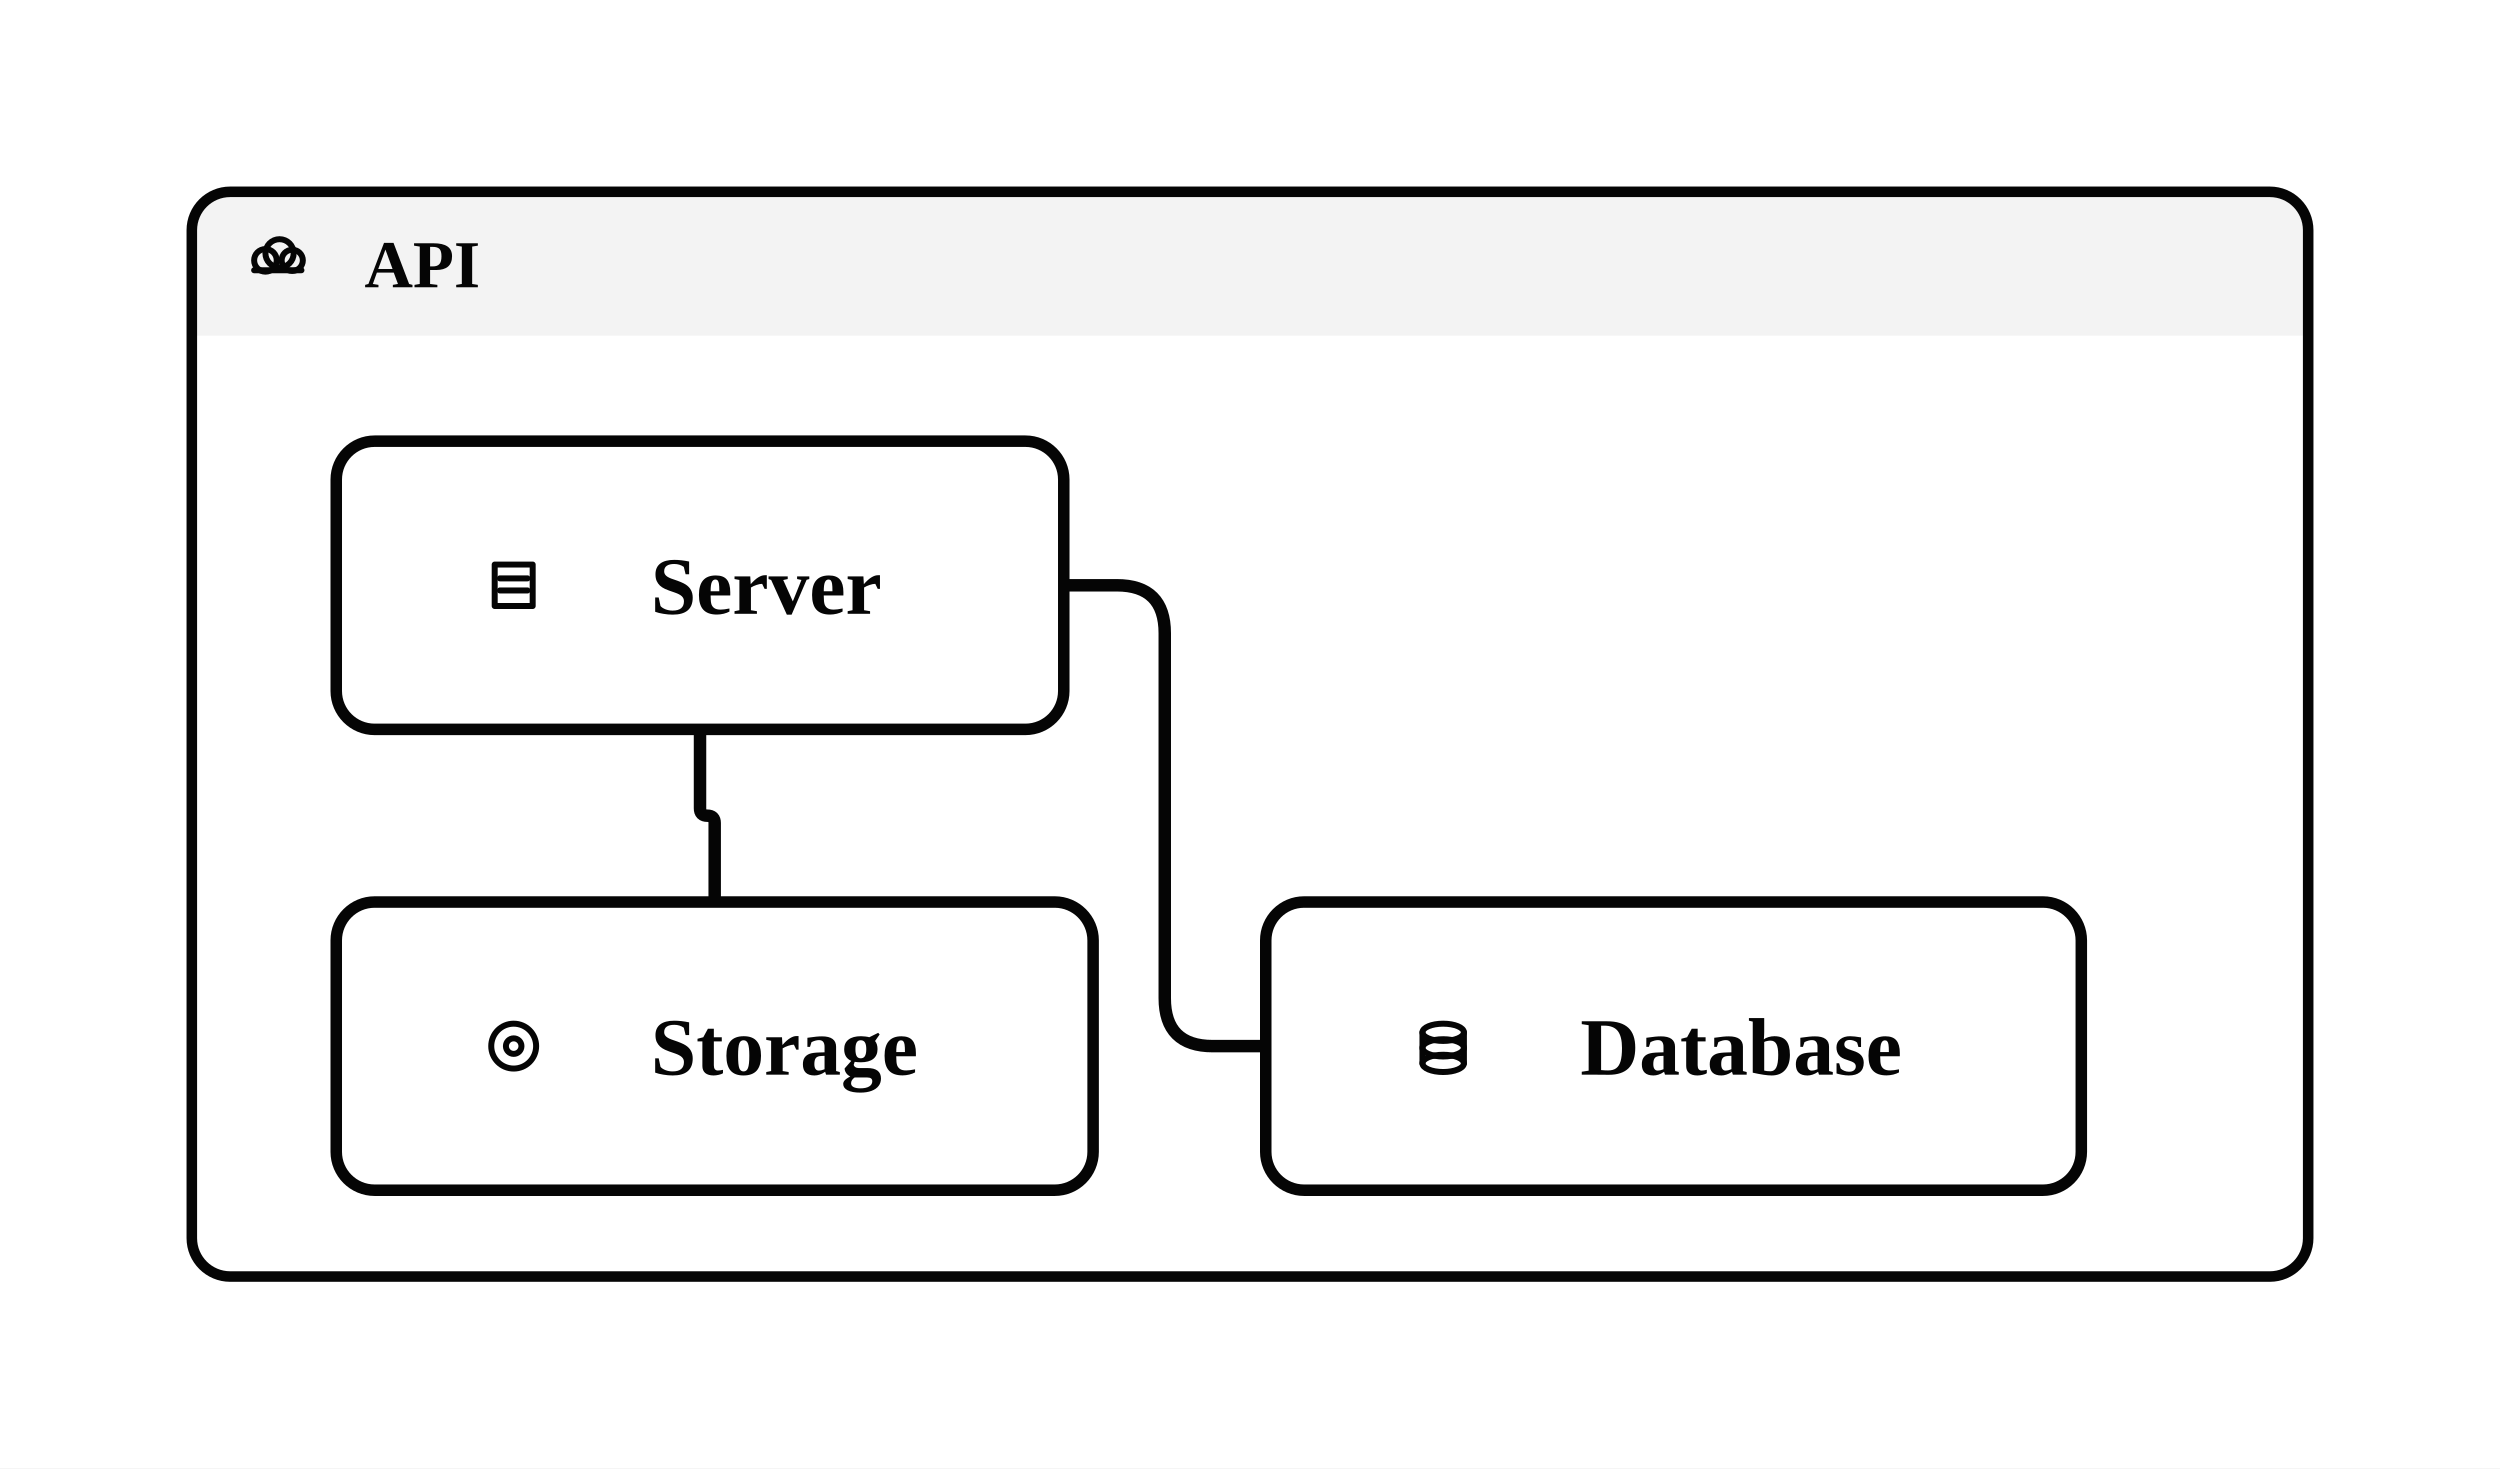
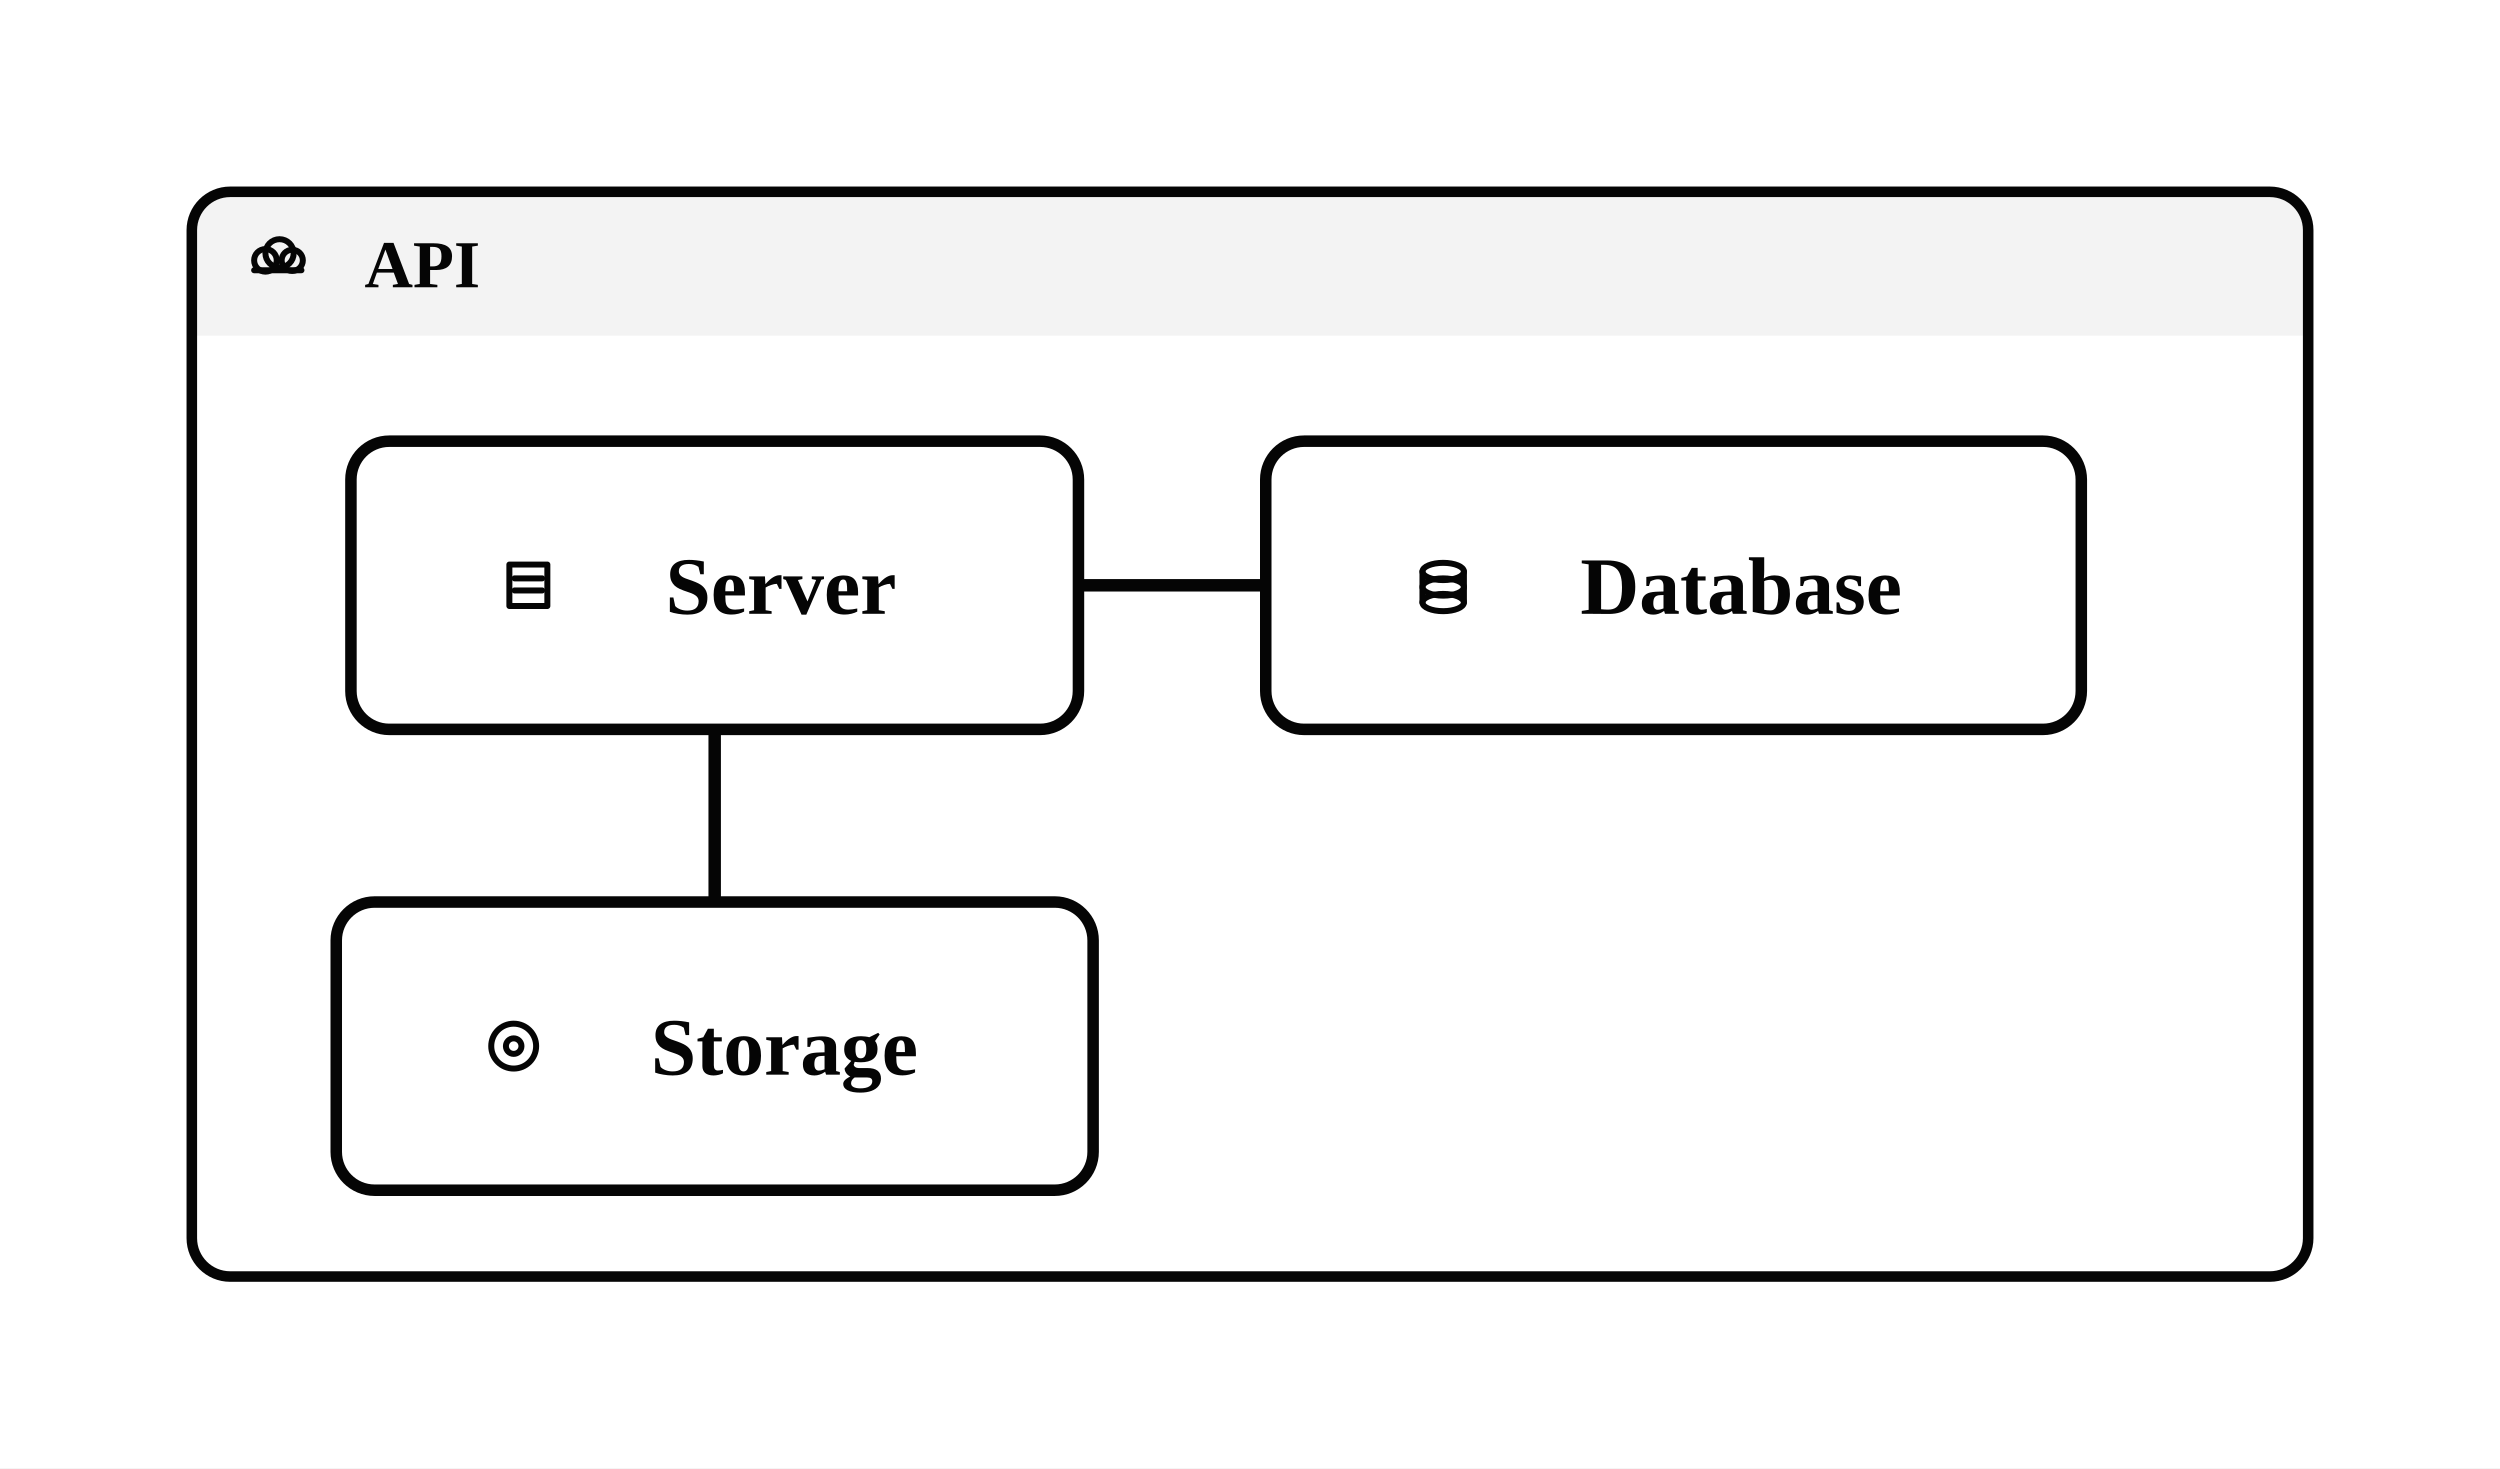
- <svg xmlns="http://www.w3.org/2000/svg" width="521.33" height="306.2" viewBox="0 0 521.33 306.2" style="--bg:#ffffff;--fg:#050505;--line:#111111;--accent:#005fcc;--muted:#333333;--surface:#ffffff;--border:#050505;--font:Inter;background:#ffffff;--arch-group-fill:#ffffff;--arch-group-stroke:#050505;--arch-group-label:#050505;--arch-service-fill:#ffffff;--arch-service-stroke:#050505;--arch-service-label:#050505;--arch-edge-stroke:#050505;--arch-edge-label:#050505" class="am-1a7jfjb1qypd92">
+ <svg xmlns="http://www.w3.org/2000/svg" width="521.33" height="306.2" viewBox="0 0 521.33 306.2" style="--bg:#ffffff;--fg:#050505;--line:#111111;--accent:#005fcc;--muted:#333333;--surface:#ffffff;--border:#050505;--font:Inter;background:#ffffff;--arch-group-fill:#ffffff;--arch-group-stroke:#050505;--arch-group-label:#050505;--arch-service-fill:#ffffff;--arch-service-stroke:#050505;--arch-service-label:#050505;--arch-edge-stroke:#050505;--arch-edge-label:#050505" class="am-1311hqy1c134um">
  <style>
-   svg.am-1a7jfjb1qypd92 { font-family: var(--font, 'Inter'), system-ui, sans-serif; }
-   svg.am-1a7jfjb1qypd92 {
+   svg.am-1311hqy1c134um { font-family: var(--font, 'Inter'), system-ui, sans-serif; }
+   svg.am-1311hqy1c134um {
    /* Derived from --bg and --fg (overridable via --line, --accent, etc.) */
    --_text:          #050505;
    --_text-sec:      #333333;
    --_text-muted:    #333333;
    --_text-faint:    #787878;
    --_line:          #111111;
    --_arrow:         #005fcc;
    --_node-fill:     #ffffff;
    --_node-stroke:   #050505;
    --_group-fill:    #ffffff;
    --_group-hdr:     #f3f3f3;
    --_inner-stroke:  #e1e1e1;
    --_key-badge:     #e6e6e6;
  }
</style>
  <rect width="521.33" height="306.2" fill="#ffffff" data-backdrop="page" />
  <defs>
    <marker id="architecture-arrow-end" markerWidth="8" markerHeight="5" refX="8" refY="2.5" orient="auto">
      <polygon points="0 0, 8 2.5, 0 5" fill="#050505" stroke="#050505" stroke-width="0.75" stroke-linejoin="round" />
    </marker>
    <marker id="architecture-arrow-start" markerWidth="8" markerHeight="5" refX="0" refY="2.5" orient="auto">
      <polygon points="8 0, 0 2.5, 8 5" fill="#050505" stroke="#050505" stroke-width="0.75" stroke-linejoin="round" />
    </marker>
  </defs>
  <g class="architecture-group" data-id="api" data-label="API" data-role="group">
    <rect class="architecture-group-frame" x="40" y="40" width="441.33" height="226.2" rx="8" ry="8" fill="#ffffff" stroke="none" data-id="group-frame:api" data-role="group" />
    <path class="architecture-group-band" d="M48,40 H473.33 A8,8 0 0 1 481.33,48 V70 H40 V48 A8,8 0 0 1 48,40 Z" fill="#f3f3f3" stroke="none" />
    <rect class="architecture-group-outline" x="40" y="40" width="441.33" height="226.2" rx="8" ry="8" fill="none" stroke="#050505" stroke-width="2.2" data-id="group-outline:api" data-role="group" />
    <g class="architecture-icon" data-icon="cloud">
      <circle class="architecture-icon-mark" cx="55.35" cy="54.294" r="2.355" fill="none" stroke="#050505" stroke-width="1.25" stroke-linecap="round" stroke-linejoin="round" />
      <circle class="architecture-icon-mark" cx="58.294" cy="52.822" r="2.944" fill="none" stroke="#050505" stroke-width="1.25" stroke-linecap="round" stroke-linejoin="round" />
      <circle class="architecture-icon-mark" cx="60.944" cy="54.294" r="2.208" fill="none" stroke="#050505" stroke-width="1.25" stroke-linecap="round" stroke-linejoin="round" />
      <path class="architecture-icon-mark" d="M 52.995 56.355 H 62.858" fill="none" stroke="#050505" stroke-width="1.25" stroke-linecap="round" stroke-linejoin="round" />
    </g>
    <text x="76" y="55" class="architecture-group-label" text-anchor="start" font-size="14" font-weight="700" fill="#050505" data-prepared-text="true" dy="4.9" textLength="25.62" lengthAdjust="spacingAndGlyphs" data-font-metrics="deterministic-fit">API</text>
  </g>
-   <path class="architecture-edge" data-from-side="L" data-to-side="R" data-from-boundary="item" data-to-boundary="item" d="M263.95,218.15 L252.89,218.15 Q242.89,218.15 242.89,208.15 L242.89,132.05 Q242.89,122.05 232.89,122.05 L221.83,122.05" fill="none" stroke="#050505" stroke-width="2.6" stroke-linejoin="round" data-relationship="architecture-edge" data-direction="undirected" data-id="edge:db-&gt;server#0" data-role="edge" data-from="db" data-to="server" role="graphics-symbol" aria-roledescription="relation" aria-label="between db and server" />
-   <path class="architecture-edge" data-from-side="T" data-to-side="B" data-from-boundary="item" data-to-boundary="item" d="M149.035,188.1 L149.035,171.63 Q149.035,170.1 147.505,170.1 L147.505,170.1 Q145.975,170.1 145.975,168.57 L145.975,152.1" fill="none" stroke="#050505" stroke-width="2.6" stroke-linejoin="round" data-relationship="architecture-edge" data-direction="undirected" data-id="edge:disk-&gt;server#0" data-role="edge" data-from="disk" data-to="server" role="graphics-symbol" aria-roledescription="relation" aria-label="between disk and server" />
+   <path class="architecture-edge" data-from-side="L" data-to-side="R" data-from-boundary="item" data-to-boundary="item" d="M263.95,122.05 L244.42,122.05 Q244.42,122.05 244.42,122.05 L244.42,122.05 Q244.42,122.05 244.42,122.05 L224.89,122.05" fill="none" stroke="#050505" stroke-width="2.6" stroke-linejoin="round" data-relationship="architecture-edge" data-direction="undirected" data-id="edge:db-&gt;server#0" data-role="edge" data-from="db" data-to="server" role="graphics-symbol" aria-roledescription="relation" aria-label="between db and server" />
+   <polyline class="architecture-edge" data-from-side="T" data-to-side="B" data-from-boundary="item" data-to-boundary="item" points="149.035,188.1 149.035,152.1" fill="none" stroke="#050505" stroke-width="2.6" stroke-linejoin="round" data-relationship="architecture-edge" data-direction="undirected" data-id="edge:disk-&gt;server#0" data-role="edge" data-from="disk" data-to="server" role="graphics-symbol" aria-roledescription="relation" aria-label="between disk and server" />
  <g class="architecture-service" data-id="db" data-label="Database" data-role="service">
-     <rect class="architecture-service-card" x="263.95" y="188.1" width="170.07" height="60.1" rx="8" ry="8" fill="#ffffff" stroke="none" data-id="service-card:db" data-role="service" />
-     <rect class="architecture-service-outline" x="263.95" y="188.1" width="170.07" height="60.1" rx="8" ry="8" fill="none" stroke="#050505" stroke-width="2.4" data-id="service-outline:db" data-role="service" />
+     <rect class="architecture-service-card" x="263.95" y="92" width="170.07" height="60.1" rx="8" ry="8" fill="#ffffff" stroke="none" data-id="service-card:db" data-role="service" />
+     <rect class="architecture-service-outline" x="263.95" y="92" width="170.07" height="60.1" rx="8" ry="8" fill="none" stroke="#050505" stroke-width="2.4" data-id="service-outline:db" data-role="service" />
    <g class="architecture-icon" data-icon="database">
-       <ellipse class="architecture-icon-mark" cx="300.95" cy="215.27" rx="4.32" ry="1.8" fill="none" stroke="#050505" stroke-width="1.25" stroke-linecap="round" stroke-linejoin="round" />
-       <path class="architecture-icon-mark" d="M 296.63 215.27 V 221.75" fill="none" stroke="#050505" stroke-width="1.25" stroke-linecap="round" stroke-linejoin="round" />
-       <path class="architecture-icon-mark" d="M 305.27 215.27 V 221.75" fill="none" stroke="#050505" stroke-width="1.25" stroke-linecap="round" stroke-linejoin="round" />
-       <ellipse class="architecture-icon-mark" cx="300.95" cy="218.51" rx="4.32" ry="1.8" fill="none" stroke="#050505" stroke-width="1.25" stroke-linecap="round" stroke-linejoin="round" />
-       <ellipse class="architecture-icon-mark" cx="300.95" cy="221.75" rx="4.32" ry="1.8" fill="none" stroke="#050505" stroke-width="1.25" stroke-linecap="round" stroke-linejoin="round" />
+       <ellipse class="architecture-icon-mark" cx="300.95" cy="119.17" rx="4.32" ry="1.8" fill="none" stroke="#050505" stroke-width="1.25" stroke-linecap="round" stroke-linejoin="round" />
+       <path class="architecture-icon-mark" d="M 296.63 119.17 V 125.65" fill="none" stroke="#050505" stroke-width="1.25" stroke-linecap="round" stroke-linejoin="round" />
+       <path class="architecture-icon-mark" d="M 305.27 119.17 V 125.65" fill="none" stroke="#050505" stroke-width="1.25" stroke-linecap="round" stroke-linejoin="round" />
+       <ellipse class="architecture-icon-mark" cx="300.95" cy="122.41" rx="4.32" ry="1.8" fill="none" stroke="#050505" stroke-width="1.25" stroke-linecap="round" stroke-linejoin="round" />
+       <ellipse class="architecture-icon-mark" cx="300.95" cy="125.65" rx="4.32" ry="1.8" fill="none" stroke="#050505" stroke-width="1.25" stroke-linecap="round" stroke-linejoin="round" />
    </g>
-     <text x="329.55" y="218.15" class="architecture-service-label" text-anchor="start" font-size="17" font-weight="700" fill="#050505" data-prepared-text="true" dy="5.95" textLength="80.07" lengthAdjust="spacingAndGlyphs" data-font-metrics="deterministic-fit">Database</text>
+     <text x="329.55" y="122.05" class="architecture-service-label" text-anchor="start" font-size="17" font-weight="700" fill="#050505" data-prepared-text="true" dy="5.95" textLength="80.07" lengthAdjust="spacingAndGlyphs" data-font-metrics="deterministic-fit">Database</text>
  </g>
  <g class="architecture-service" data-id="disk" data-label="Storage" data-role="service">
    <rect class="architecture-service-card" x="70.12" y="188.1" width="157.83" height="60.1" rx="8" ry="8" fill="#ffffff" stroke="none" data-id="service-card:disk" data-role="service" />
    <rect class="architecture-service-outline" x="70.12" y="188.1" width="157.83" height="60.1" rx="8" ry="8" fill="none" stroke="#050505" stroke-width="2.4" data-id="service-outline:disk" data-role="service" />
    <g class="architecture-icon" data-icon="disk">
      <circle class="architecture-icon-mark" cx="107.12" cy="218.15" r="4.68" fill="none" stroke="#050505" stroke-width="1.25" stroke-linecap="round" stroke-linejoin="round" />
      <circle class="architecture-icon-mark" cx="107.12" cy="218.15" r="1.62" fill="none" stroke="#050505" stroke-width="1.25" stroke-linecap="round" stroke-linejoin="round" />
    </g>
    <text x="135.72" y="218.15" class="architecture-service-label" text-anchor="start" font-size="17" font-weight="700" fill="#050505" data-prepared-text="true" dy="5.95" textLength="67.83" lengthAdjust="spacingAndGlyphs" data-font-metrics="deterministic-fit">Storage</text>
  </g>
  <g class="architecture-service" data-id="server" data-label="Server" data-role="service">
-     <rect class="architecture-service-card" x="70.12" y="92" width="151.71" height="60.1" rx="8" ry="8" fill="#ffffff" stroke="none" data-id="service-card:server" data-role="service" />
-     <rect class="architecture-service-outline" x="70.12" y="92" width="151.71" height="60.1" rx="8" ry="8" fill="none" stroke="#050505" stroke-width="2.4" data-id="service-outline:server" data-role="service" />
+     <rect class="architecture-service-card" x="73.18" y="92" width="151.71" height="60.1" rx="8" ry="8" fill="#ffffff" stroke="none" data-id="service-card:server" data-role="service" />
+     <rect class="architecture-service-outline" x="73.18" y="92" width="151.71" height="60.1" rx="8" ry="8" fill="none" stroke="#050505" stroke-width="2.4" data-id="service-outline:server" data-role="service" />
    <g class="architecture-icon" data-icon="server">
-       <rect class="architecture-icon-mark" x="103.16" y="117.73" width="7.92" height="8.64" rx="0" ry="0" fill="none" stroke="#050505" stroke-width="1.25" stroke-linecap="round" stroke-linejoin="round" />
-       <path class="architecture-icon-mark" d="M 104.24 120.61 H 110" fill="none" stroke="#050505" stroke-width="1.25" stroke-linecap="round" stroke-linejoin="round" />
-       <path class="architecture-icon-mark" d="M 104.24 123.13 H 110" fill="none" stroke="#050505" stroke-width="1.25" stroke-linecap="round" stroke-linejoin="round" />
+       <rect class="architecture-icon-mark" x="106.22" y="117.73" width="7.92" height="8.64" rx="0" ry="0" fill="none" stroke="#050505" stroke-width="1.25" stroke-linecap="round" stroke-linejoin="round" />
+       <path class="architecture-icon-mark" d="M 107.3 120.61 H 113.06" fill="none" stroke="#050505" stroke-width="1.25" stroke-linecap="round" stroke-linejoin="round" />
+       <path class="architecture-icon-mark" d="M 107.3 123.13 H 113.06" fill="none" stroke="#050505" stroke-width="1.25" stroke-linecap="round" stroke-linejoin="round" />
    </g>
-     <text x="135.72" y="122.05" class="architecture-service-label" text-anchor="start" font-size="17" font-weight="700" fill="#050505" data-prepared-text="true" dy="5.95" textLength="61.71" lengthAdjust="spacingAndGlyphs" data-font-metrics="deterministic-fit">Server</text>
+     <text x="138.78" y="122.05" class="architecture-service-label" text-anchor="start" font-size="17" font-weight="700" fill="#050505" data-prepared-text="true" dy="5.95" textLength="61.71" lengthAdjust="spacingAndGlyphs" data-font-metrics="deterministic-fit">Server</text>
  </g>
</svg>
